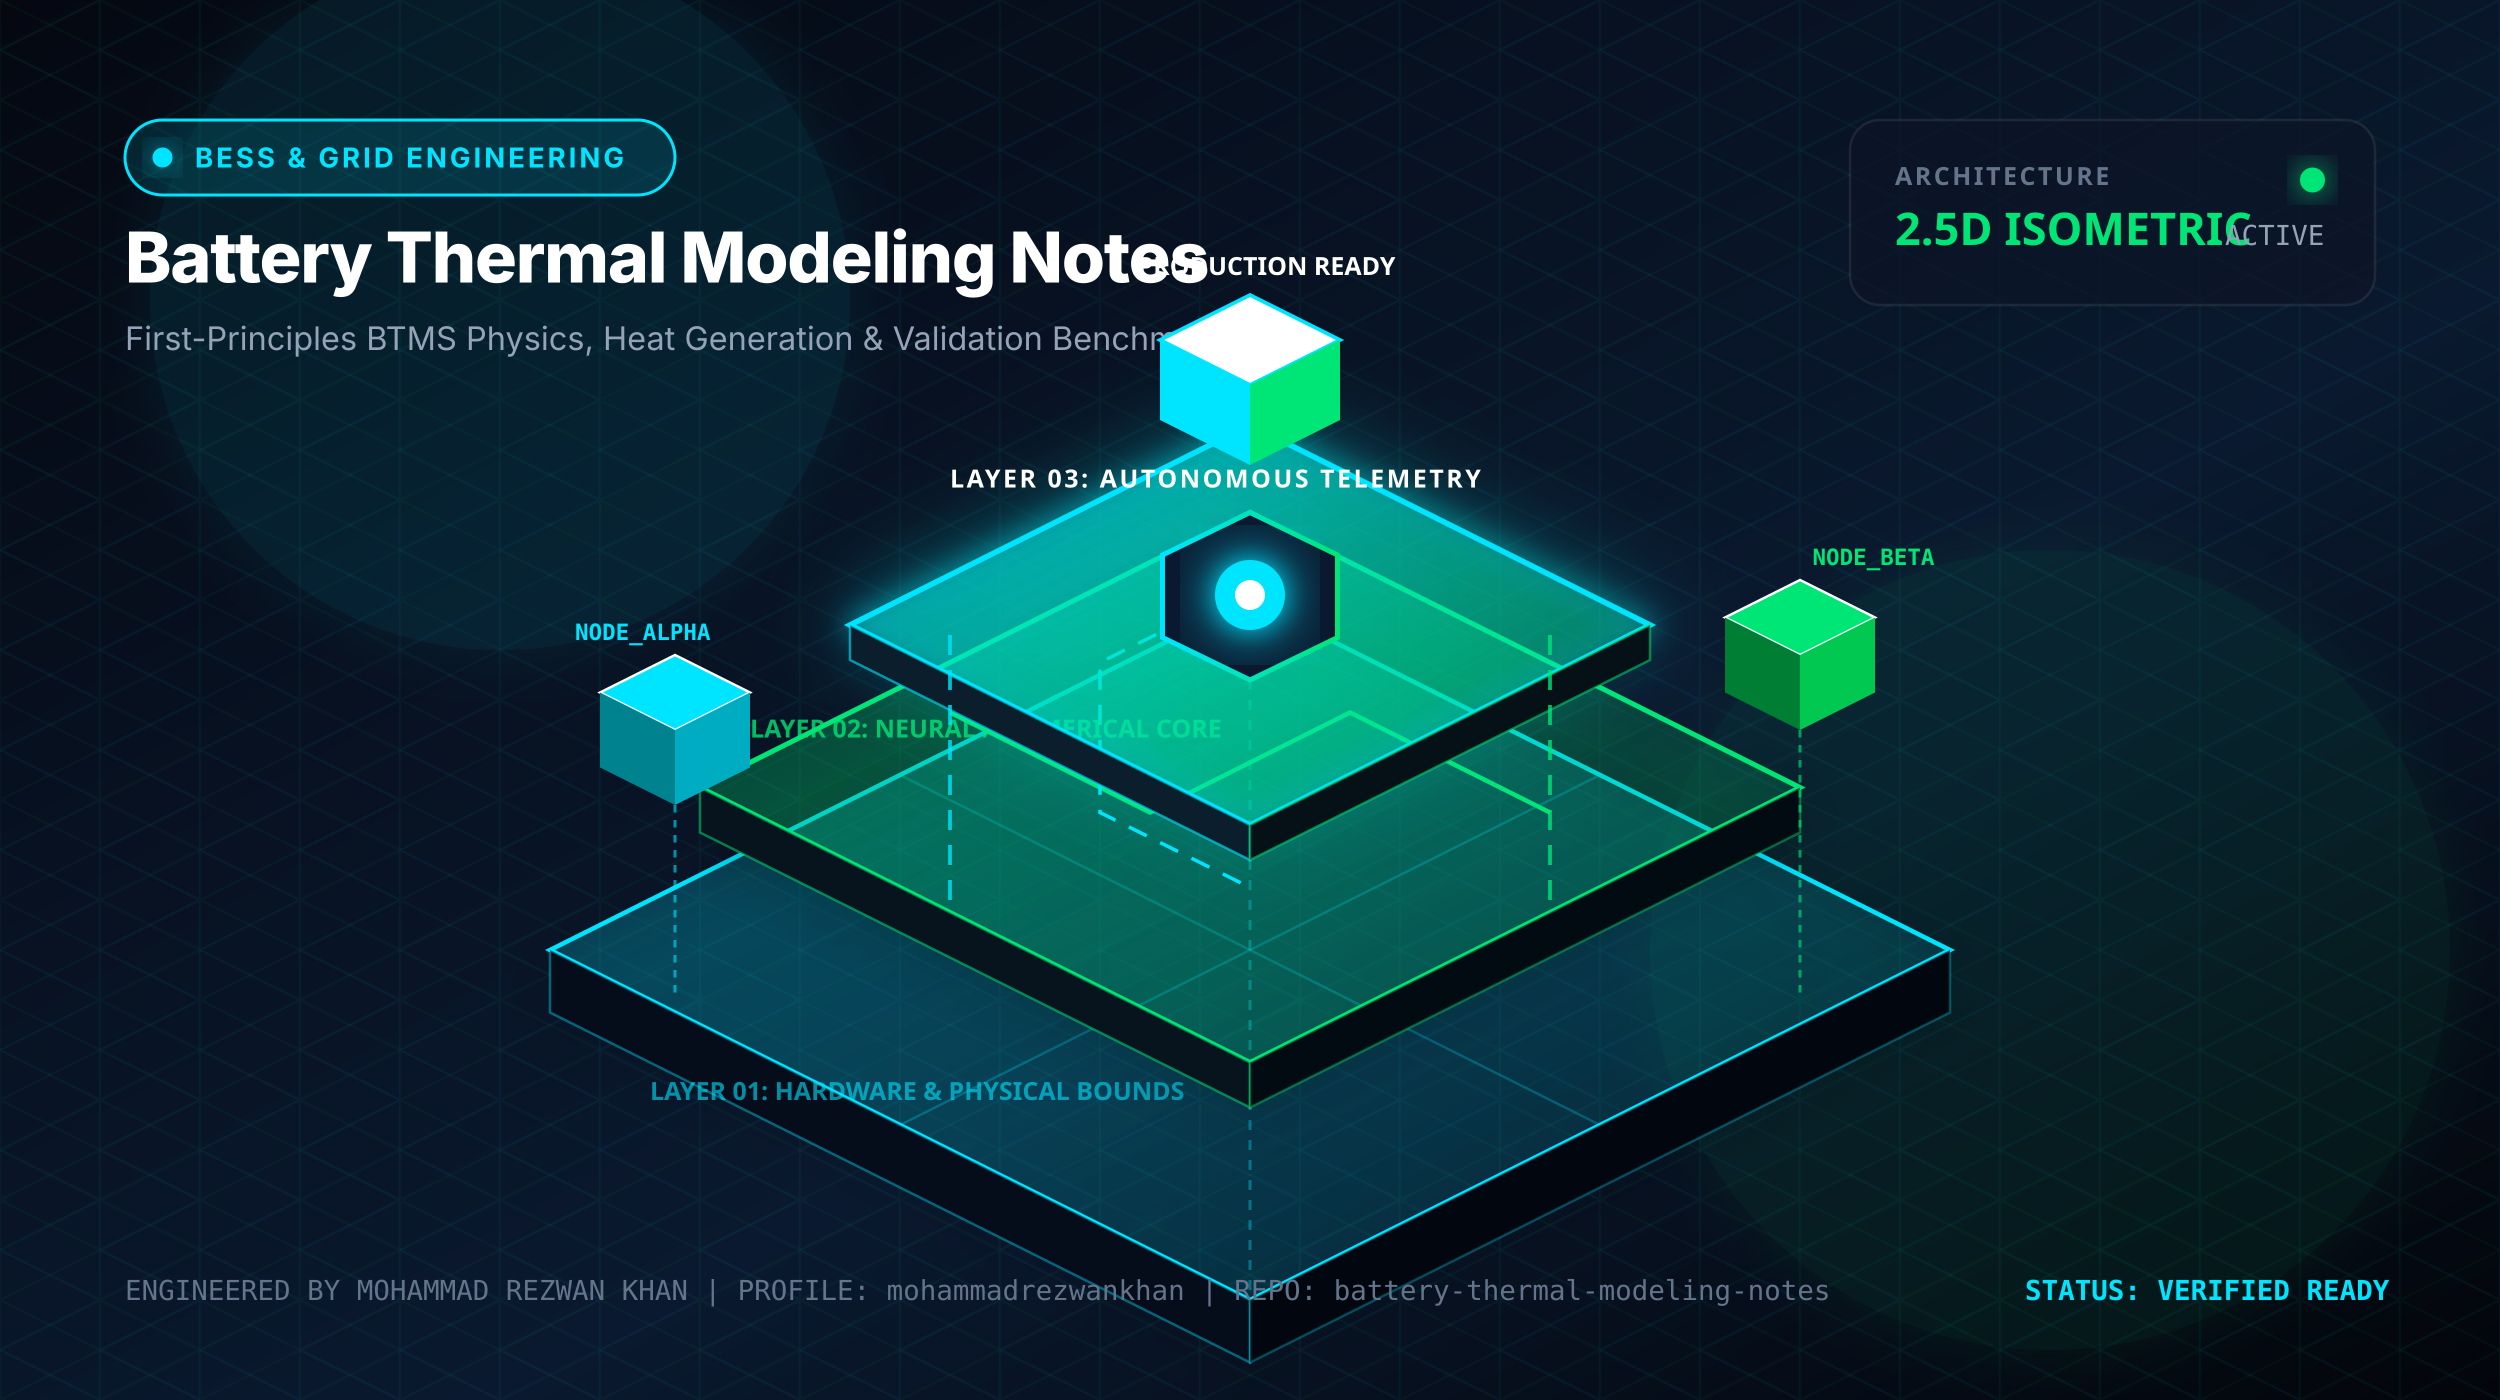
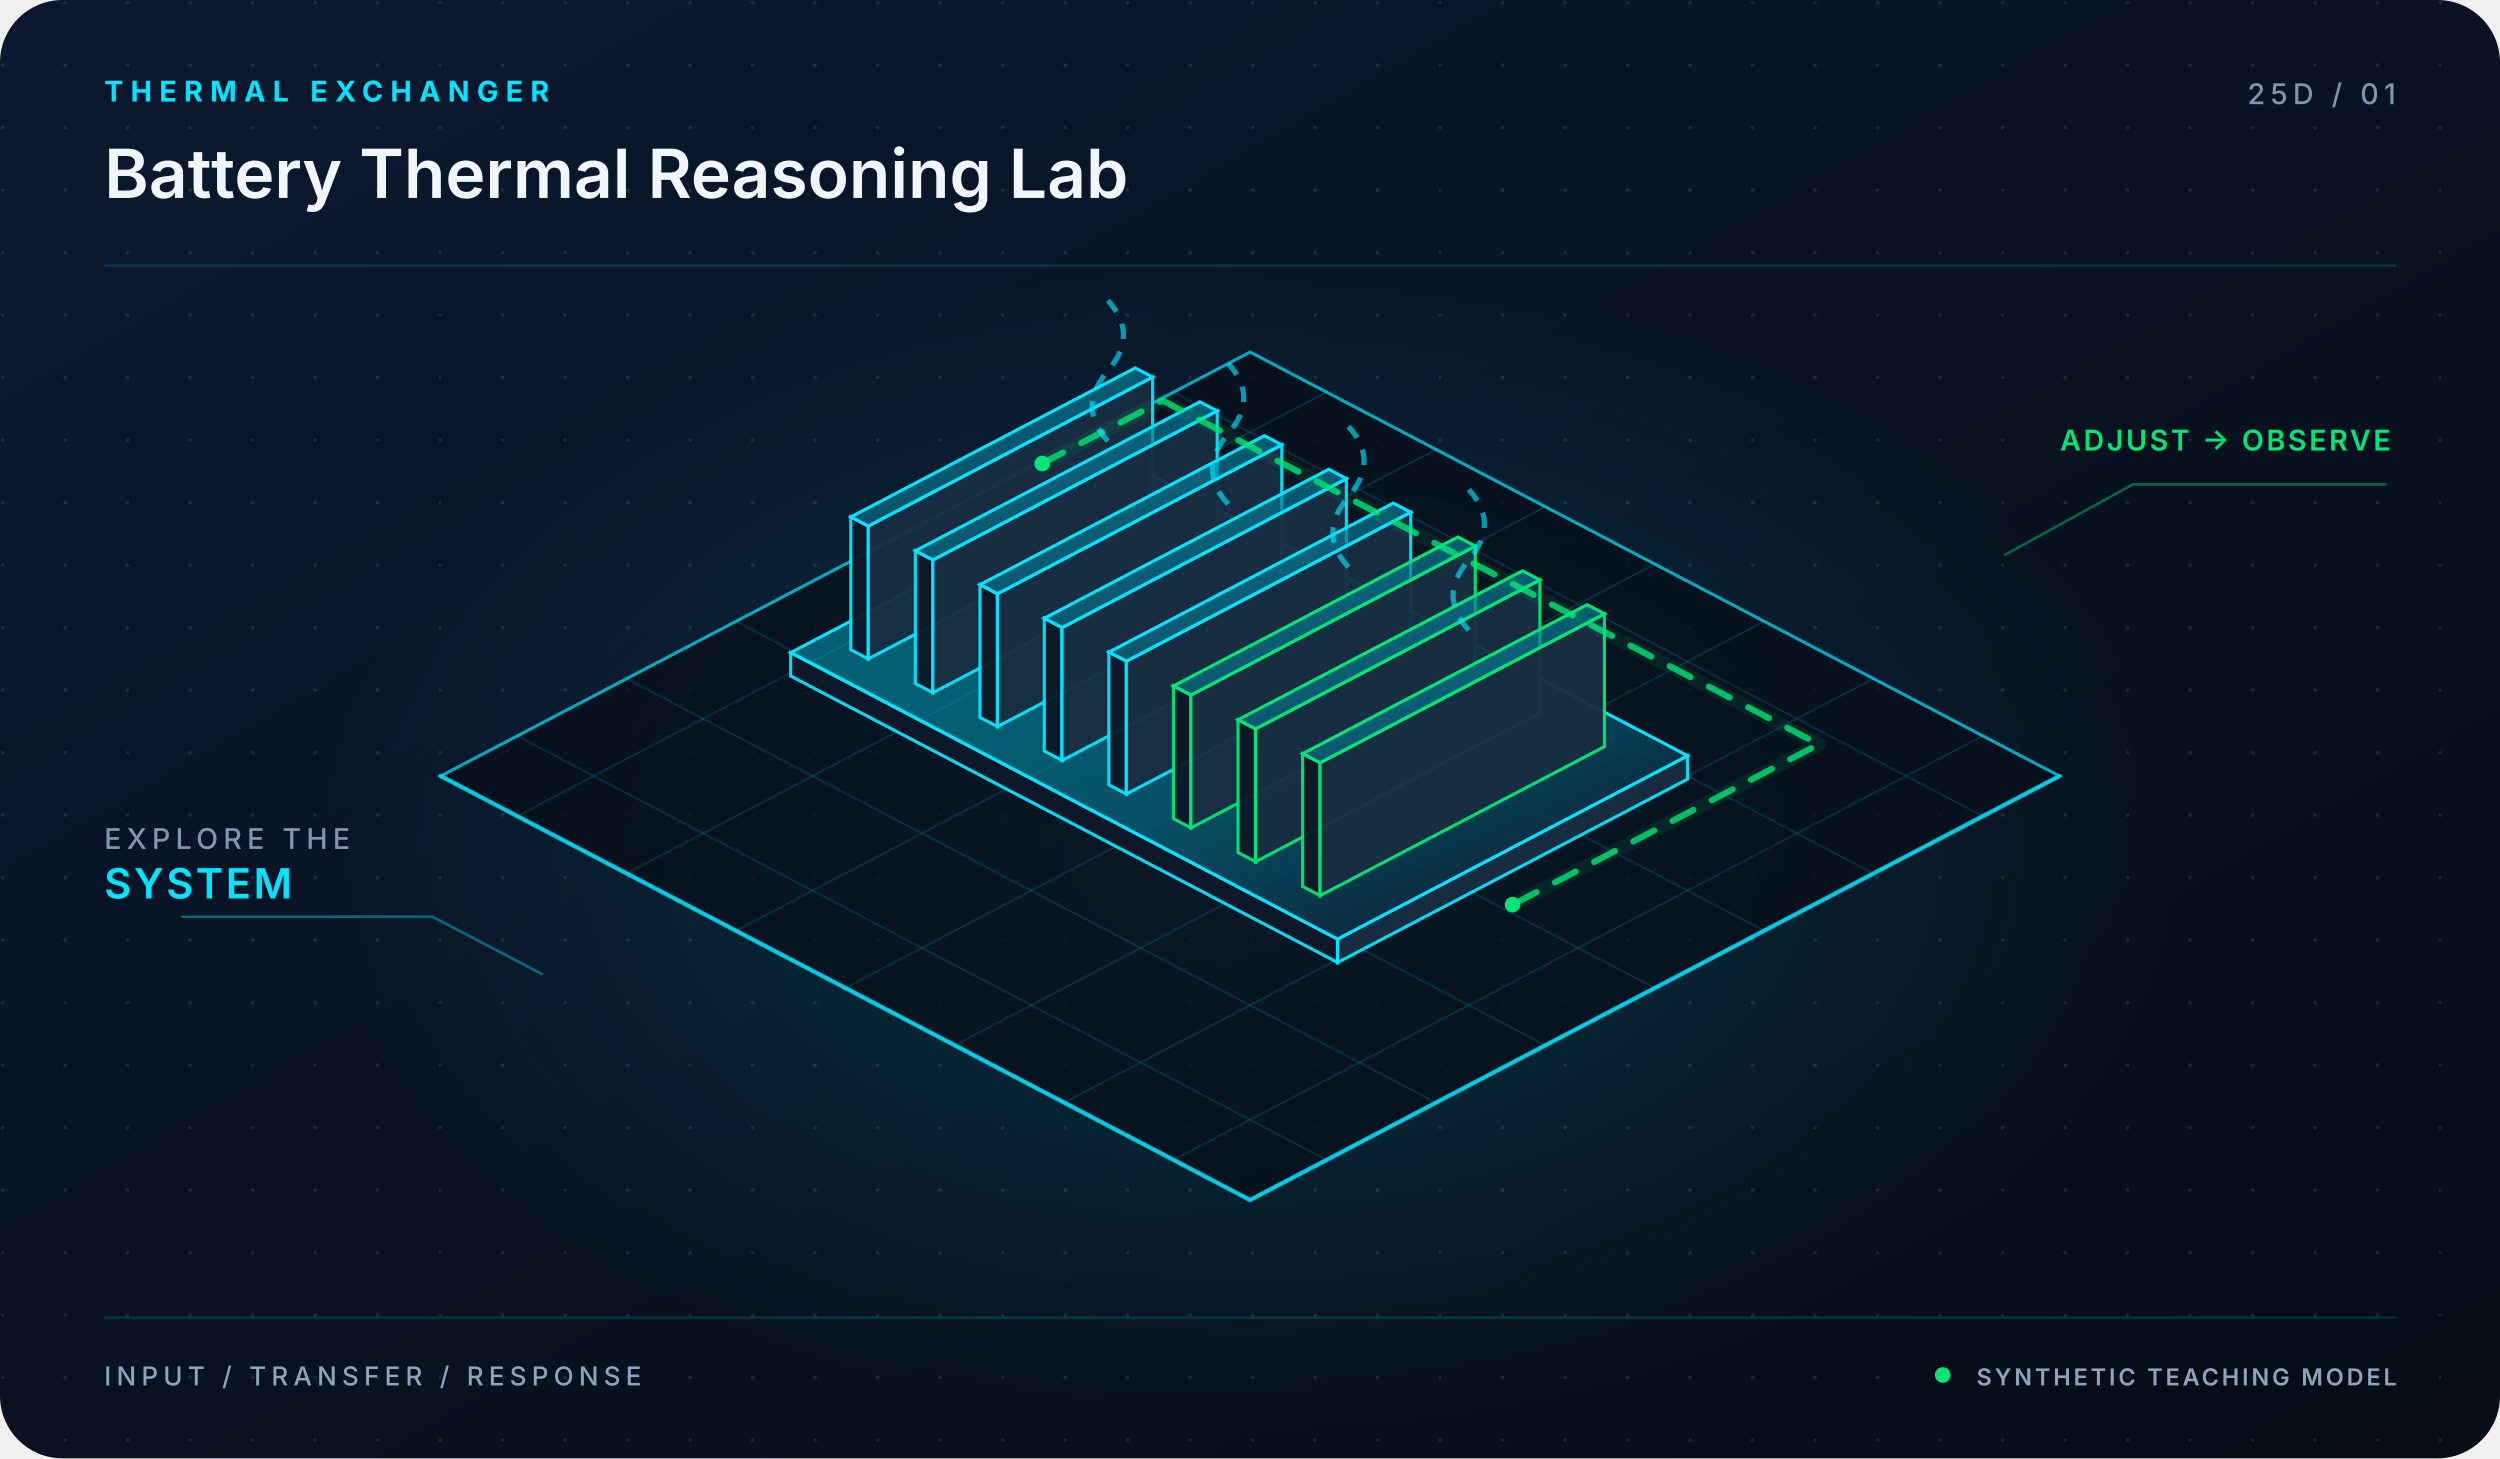
- <svg xmlns="http://www.w3.org/2000/svg" viewBox="0 0 1000 560" width="100%" height="100%">
+ <svg xmlns="http://www.w3.org/2000/svg" width="960" height="560" viewBox="0 0 960 560" role="img" aria-labelledby="h-battery-thermal-modeling-notes-title h-battery-thermal-modeling-notes-desc">
  <defs>
-     <linearGradient id="bgGrad" x1="0%" y1="0%" x2="100%" y2="100%">
-       <stop offset="0%" stop-color="#050811" />
-       <stop offset="60%" stop-color="#0A192F" />
-       <stop offset="100%" stop-color="#03050a" />
+     <linearGradient id="h-battery-thermal-modeling-notes-bg" x2="1" y2="1">
+       <stop stop-color="#0A192F" />
+       <stop offset="1" stop-color="#070C16" />
    </linearGradient>
-     <linearGradient id="primaryGrad" x1="0%" y1="0%" x2="100%" y2="0%">
-       <stop offset="0%" stop-color="#00E5FF" />
-       <stop offset="100%" stop-color="#00E676" />
+     <linearGradient id="h-battery-thermal-modeling-notes-top" x2="0.8" y2="1">
+       <stop stop-color="#00E5FF" stop-opacity=".3" />
+       <stop offset="1" stop-color="#0A192F" />
    </linearGradient>
-     <linearGradient id="tier1Grad" x1="0%" y1="0%" x2="100%" y2="100%">
-       <stop offset="0%" stop-color="#00E5FF" stop-opacity="0.25" />
-       <stop offset="100%" stop-color="#00E5FF" stop-opacity="0.05" />
-     </linearGradient>
-     <linearGradient id="tier2Grad" x1="0%" y1="0%" x2="100%" y2="100%">
-       <stop offset="0%" stop-color="#00E676" stop-opacity="0.30" />
-       <stop offset="100%" stop-color="#00E676" stop-opacity="0.08" />
-     </linearGradient>
-     <linearGradient id="tier3Grad" x1="0%" y1="0%" x2="100%" y2="100%">
-       <stop offset="0%" stop-color="#00E5FF" stop-opacity="0.45" />
-       <stop offset="100%" stop-color="#00E676" stop-opacity="0.15" />
-     </linearGradient>
-     <filter id="ambientGlow" x="-30%" y="-30%" width="160%" height="160%">
-       <feGaussianBlur stdDeviation="12" result="blur" />
-       <feComposite in="SourceGraphic" in2="blur" operator="over" />
-     </filter>
-     <filter id="intenseGlow" x="-50%" y="-50%" width="200%" height="200%">
-       <feGaussianBlur stdDeviation="6" result="blur1" />
-       <feGaussianBlur stdDeviation="18" result="blur2" />
-       <feMerge>
-         <feMergeNode in="blur2" />
-         <feMergeNode in="blur1" />
-         <feMergeNode in="SourceGraphic" />
-       </feMerge>
-     </filter>
-     <filter id="dropShadow" x="-20%" y="-20%" width="140%" height="140%">
-       <feDropShadow dx="0" dy="16" stdDeviation="14" flood-color="#000000" flood-opacity="0.75" />
-     </filter>
-     <pattern id="isoGrid" width="40" height="40" patternUnits="userSpaceOnUse">
-       <path d="M 40 0 L 0 20 L 40 40 Z" fill="none" stroke="#00E5FF" stroke-opacity="0.05" stroke-width="1" />
-       <path d="M 0 0 L 40 20 L 0 40 Z" fill="none" stroke="#00E676" stroke-opacity="0.04" stroke-width="1" />
+     <radialGradient id="h-battery-thermal-modeling-notes-halo">
+       <stop stop-color="#00E5FF" stop-opacity=".16" />
+       <stop offset="1" stop-color="#00E5FF" stop-opacity="0" />
+     </radialGradient>
+     <pattern id="h-battery-thermal-modeling-notes-dots" width="24" height="24" patternUnits="userSpaceOnUse">
+       <circle cx="1" cy="1" r=".7" fill="#BDD8EB" opacity=".12" />
    </pattern>
+     <clipPath id="h-battery-thermal-modeling-notes-clip">
+       <rect width="960" height="560" rx="24" />
+     </clipPath>
  </defs>
  <style>
-     @keyframes float1 {
-       0%, 100% { transform: translateY(0px) rotate(0deg); }
-       50% { transform: translateY(-12px) rotate(0.5deg); }
-     }
-     @keyframes float2 {
-       0%, 100% { transform: translateY(0px); }
-       50% { transform: translateY(-16px); }
-     }
-     @keyframes pulseGlow {
-       0%, 100% { opacity: 0.45; filter: drop-shadow(0 0 4px #00E5FF); }
-       50% { opacity: 0.95; filter: drop-shadow(0 0 16px #00E5FF); }
-     }
-     @keyframes streamFlow {
-       0% { stroke-dashoffset: 120; }
-       100% { stroke-dashoffset: 0; }
-     }
-     .floating-tier { animation: float1 7s ease-in-out infinite; }
-     .floating-node { animation: float2 5s ease-in-out infinite; }
-     .pulsing-circuit { animation: pulseGlow 3.5s ease-in-out infinite; }
-     .data-stream { stroke-dasharray: 8 6; animation: streamFlow 2.5s linear infinite; }
-   </style>
-   <rect width="1000" height="560" fill="url(#bgGrad)" />
-   <rect width="1000" height="560" fill="url(#isoGrid)" />
-   <circle cx="200" cy="120" r="140" fill="#00E5FF" opacity="0.08" filter="url(#ambientGlow)" />
-   <circle cx="820" cy="380" r="160" fill="#00E676" opacity="0.07" filter="url(#ambientGlow)" />
-   <g transform="translate(50, 48)">
-     <rect x="0" y="0" width="220" height="30" rx="15" fill="#00E5FF" fill-opacity="0.12" stroke="#00E5FF" stroke-width="1.2" />
-     <circle cx="15" cy="15" r="4" fill="#00E5FF" filter="url(#intenseGlow)" />
-     <text x="28" y="19" fill="#00E5FF" font-family="system-ui, -apple-system, sans-serif" font-size="11" font-weight="700" letter-spacing="1.2">BESS &amp; GRID ENGINEERING</text>
-     <text x="0" y="65" fill="#FFFFFF" font-family="system-ui, -apple-system, sans-serif" font-size="28" font-weight="800" letter-spacing="-0.5">Battery Thermal Modeling Notes</text>
-     <text x="0" y="92" fill="#94A3B8" font-family="system-ui, -apple-system, sans-serif" font-size="13" font-weight="400">First-Principles BTMS Physics, Heat Generation &amp; Validation Benchmarks</text>
-   </g>
-   <g transform="translate(740, 48)">
-     <rect x="0" y="0" width="210" height="74" rx="12" fill="#0D1527" fill-opacity="0.75" stroke="rgba(255,255,255,0.08)" stroke-width="1" />
-     <text x="18" y="26" fill="#64748B" font-family="system-ui, sans-serif" font-size="10" font-weight="600" letter-spacing="1">ARCHITECTURE</text>
-     <text x="18" y="50" fill="#00E676" font-family="system-ui, sans-serif" font-size="18" font-weight="700">2.5D ISOMETRIC</text>
-     <circle cx="185" cy="24" r="5" fill="#00E676" filter="url(#intenseGlow)" />
-     <text x="150" y="50" fill="#94A3B8" font-family="monospace" font-size="11">ACTIVE</text>
-   </g>
-   <g transform="translate(500, 340)">
-     <g class="floating-tier" style="animation-delay: 0s;">
-       <polygon points="0,-100 280,40 0,180 -280,40" fill="url(#tier1Grad)" stroke="#00E5FF" stroke-width="1.8" filter="url(#dropShadow)" />
-       <polygon points="-280,40 0,180 0,205 -280,65" fill="#050C1A" stroke="#00E5FF" stroke-opacity="0.4" stroke-width="1" />
-       <polygon points="0,180 280,40 280,65 0,205" fill="#02060E" stroke="#00E5FF" stroke-opacity="0.3" stroke-width="1" />
-       <line x1="-140" y1="-30" x2="140" y2="110" stroke="#00E5FF" stroke-opacity="0.25" stroke-width="1" />
-       <line x1="140" y1="-30" x2="-140" y2="110" stroke="#00E5FF" stroke-opacity="0.25" stroke-width="1" />
-       <line x1="0" y1="-100" x2="0" y2="180" stroke="#00E5FF" stroke-opacity="0.35" stroke-width="1.2" stroke-dasharray="4 4" />
-       <text x="-240" y="100" fill="#00E5FF" opacity="0.6" font-family="system-ui, sans-serif" font-size="10" font-weight="700">LAYER 01: HARDWARE &amp; PHYSICAL BOUNDS</text>
+       text{font-family:ui-sans-serif,system-ui,-apple-system,BlinkMacSystemFont,'Segoe UI',sans-serif}
+       .flow{animation:h-battery-thermal-modeling-notes-flow 2.4s linear infinite}
+       .float{animation:h-battery-thermal-modeling-notes-float 5s ease-in-out infinite}
+       .signal{animation:h-battery-thermal-modeling-notes-signal 2.6s ease-in-out infinite}
+       @keyframes h-battery-thermal-modeling-notes-flow{to{stroke-dashoffset:-34}}
+       @keyframes h-battery-thermal-modeling-notes-float{50%{transform:translateY(-6px)}}
+       @keyframes h-battery-thermal-modeling-notes-signal{50%{opacity:.35}}
+       @media(prefers-reduced-motion:reduce){.flow,.float,.signal{animation:none!important}}
+     </style>
+   <g clip-path="url(#h-battery-thermal-modeling-notes-clip)">
+     <rect width="960" height="560" rx="24" fill="url(#h-battery-thermal-modeling-notes-bg)" />
+     <rect width="960" height="560" fill="url(#h-battery-thermal-modeling-notes-dots)" />
+     <ellipse cx="480" cy="326" rx="360" ry="225" fill="url(#h-battery-thermal-modeling-notes-halo)" />
+     <path d="M40 102H920" stroke="#00E5FF" stroke-opacity=".16" />
+     <text x="40" y="39" fill="#00E5FF" font-size="11" font-weight="700" letter-spacing="2.8">THERMAL EXCHANGER</text>
+     <text x="40" y="76" fill="#F1F6FB" font-size="26" font-weight="600">Battery Thermal Reasoning Lab</text>
+     <text x="920" y="40" fill="#8195AD" font-size="11" font-weight="500" text-anchor="end" letter-spacing="2">25D / 01</text>
+     <polygon points="480.0,135.2 790.8,298.0 480.0,460.8 169.2,298.0" fill="#070D18" stroke="#00E5FF" stroke-width="1.2" opacity="0.7" />
+     <polyline points="509.4,150.6 198.6,313.4" fill="none" stroke="#00E5FF" stroke-width="0.7" opacity="0.14" stroke-linecap="round" stroke-linejoin="round" />
+     <polyline points="450.6,150.6 761.4,313.4" fill="none" stroke="#00E5FF" stroke-width="0.7" opacity="0.14" stroke-linecap="round" stroke-linejoin="round" />
+     <polyline points="551.4,172.6 240.6,335.4" fill="none" stroke="#00E5FF" stroke-width="0.7" opacity="0.14" stroke-linecap="round" stroke-linejoin="round" />
+     <polyline points="408.6,172.6 719.4,335.4" fill="none" stroke="#00E5FF" stroke-width="0.7" opacity="0.14" stroke-linecap="round" stroke-linejoin="round" />
+     <polyline points="593.4,194.6 282.6,357.4" fill="none" stroke="#00E5FF" stroke-width="0.7" opacity="0.14" stroke-linecap="round" stroke-linejoin="round" />
+     <polyline points="366.6,194.6 677.4,357.4" fill="none" stroke="#00E5FF" stroke-width="0.7" opacity="0.14" stroke-linecap="round" stroke-linejoin="round" />
+     <polyline points="635.4,216.6 324.6,379.4" fill="none" stroke="#00E5FF" stroke-width="0.7" opacity="0.14" stroke-linecap="round" stroke-linejoin="round" />
+     <polyline points="324.6,216.6 635.4,379.4" fill="none" stroke="#00E5FF" stroke-width="0.7" opacity="0.14" stroke-linecap="round" stroke-linejoin="round" />
+     <polyline points="677.4,238.6 366.6,401.4" fill="none" stroke="#00E5FF" stroke-width="0.7" opacity="0.14" stroke-linecap="round" stroke-linejoin="round" />
+     <polyline points="282.6,238.6 593.4,401.4" fill="none" stroke="#00E5FF" stroke-width="0.7" opacity="0.14" stroke-linecap="round" stroke-linejoin="round" />
+     <polyline points="719.4,260.6 408.6,423.4" fill="none" stroke="#00E5FF" stroke-width="0.7" opacity="0.14" stroke-linecap="round" stroke-linejoin="round" />
+     <polyline points="240.6,260.6 551.4,423.4" fill="none" stroke="#00E5FF" stroke-width="0.7" opacity="0.14" stroke-linecap="round" stroke-linejoin="round" />
+     <polyline points="761.4,282.6 450.6,445.4" fill="none" stroke="#00E5FF" stroke-width="0.7" opacity="0.14" stroke-linecap="round" stroke-linejoin="round" />
+     <polyline points="198.6,282.6 509.4,445.4" fill="none" stroke="#00E5FF" stroke-width="0.7" opacity="0.14" stroke-linecap="round" stroke-linejoin="round" />
+     <polyline points="169.2,298.0 480.0,460.8 790.8,298.0" fill="none" stroke="#00E5FF" stroke-width="1.8" opacity="0.6" stroke-linecap="round" stroke-linejoin="round" />
+     <g class="float">
+       <polygon points="303.6,259.6 513.6,369.6 513.6,360.6 303.6,250.6" fill="#0D1828" stroke="#00E5FF" stroke-width="1.2" opacity="0.95" />
+       <polygon points="648.0,299.2 513.6,369.6 513.6,360.6 648.0,290.2" fill="#182D41" stroke="#00E5FF" stroke-width="1.2" opacity="0.95" />
+       <polygon points="438.0,180.2 648.0,290.2 513.6,360.6 303.6,250.6" fill="url(#h-battery-thermal-modeling-notes-top)" stroke="#00E5FF" stroke-width="1.2" opacity="1" />
+       <polygon points="326.7,249.5 333.4,253.0 333.4,202.0 326.7,198.5" fill="#0D1828" stroke="#00E5FF" stroke-width="1.2" opacity="0.95" />
+       <polygon points="442.6,195.8 333.4,253.0 333.4,202.0 442.6,144.8" fill="#182D41" stroke="#00E5FF" stroke-width="1.2" opacity="0.95" />
+       <polygon points="435.9,141.3 442.6,144.8 333.4,202.0 326.7,198.5" fill="url(#h-battery-thermal-modeling-notes-top)" stroke="#00E5FF" stroke-width="1.2" opacity="1" />
+       <polygon points="351.5,262.5 358.2,266.0 358.2,215.0 351.5,211.5" fill="#0D1828" stroke="#00E5FF" stroke-width="1.2" opacity="0.95" />
+       <polygon points="467.4,208.8 358.2,266.0 358.2,215.0 467.4,157.8" fill="#182D41" stroke="#00E5FF" stroke-width="1.2" opacity="0.95" />
+       <polygon points="460.7,154.3 467.4,157.8 358.2,215.0 351.5,211.5" fill="url(#h-battery-thermal-modeling-notes-top)" stroke="#00E5FF" stroke-width="1.2" opacity="1" />
+       <polygon points="376.3,275.5 383.0,279.0 383.0,228.0 376.3,224.5" fill="#0D1828" stroke="#00E5FF" stroke-width="1.2" opacity="0.95" />
+       <polygon points="492.2,221.8 383.0,279.0 383.0,228.0 492.2,170.8" fill="#182D41" stroke="#00E5FF" stroke-width="1.2" opacity="0.95" />
+       <polygon points="485.5,167.3 492.2,170.8 383.0,228.0 376.3,224.5" fill="url(#h-battery-thermal-modeling-notes-top)" stroke="#00E5FF" stroke-width="1.2" opacity="1" />
+       <polygon points="401.0,288.4 407.8,292.0 407.8,241.0 401.0,237.4" fill="#0D1828" stroke="#00E5FF" stroke-width="1.2" opacity="0.95" />
+       <polygon points="517.0,234.8 407.8,292.0 407.8,241.0 517.0,183.8" fill="#182D41" stroke="#00E5FF" stroke-width="1.2" opacity="0.95" />
+       <polygon points="510.2,180.2 517.0,183.8 407.8,241.0 401.0,237.4" fill="url(#h-battery-thermal-modeling-notes-top)" stroke="#00E5FF" stroke-width="1.2" opacity="1" />
+       <polygon points="425.8,301.4 432.5,304.9 432.5,253.9 425.8,250.4" fill="#0D1828" stroke="#00E5FF" stroke-width="1.2" opacity="0.95" />
+       <polygon points="541.7,247.7 432.5,304.9 432.5,253.9 541.7,196.7" fill="#182D41" stroke="#00E5FF" stroke-width="1.2" opacity="0.95" />
+       <polygon points="535.0,193.2 541.7,196.7 432.5,253.9 425.8,250.4" fill="url(#h-battery-thermal-modeling-notes-top)" stroke="#00E5FF" stroke-width="1.2" opacity="1" />
+       <polygon points="450.6,314.4 457.3,317.9 457.3,266.9 450.6,263.4" fill="#0D1828" stroke="#00E676" stroke-width="1.2" opacity="0.95" />
+       <polygon points="566.5,260.7 457.3,317.9 457.3,266.9 566.5,209.7" fill="#182D41" stroke="#00E676" stroke-width="1.2" opacity="0.95" />
+       <polygon points="559.8,206.2 566.5,209.7 457.3,266.9 450.6,263.4" fill="url(#h-battery-thermal-modeling-notes-top)" stroke="#00E676" stroke-width="1.2" opacity="1" />
+       <polygon points="475.4,327.4 482.1,330.9 482.1,279.9 475.4,276.4" fill="#0D1828" stroke="#00E676" stroke-width="1.2" opacity="0.95" />
+       <polygon points="591.3,273.7 482.1,330.9 482.1,279.9 591.3,222.7" fill="#182D41" stroke="#00E676" stroke-width="1.2" opacity="0.95" />
+       <polygon points="584.6,219.2 591.3,222.7 482.1,279.9 475.4,276.4" fill="url(#h-battery-thermal-modeling-notes-top)" stroke="#00E676" stroke-width="1.2" opacity="1" />
+       <polygon points="500.2,340.4 506.9,343.9 506.9,292.9 500.2,289.4" fill="#0D1828" stroke="#00E676" stroke-width="1.2" opacity="0.95" />
+       <polygon points="616.1,286.7 506.9,343.9 506.9,292.9 616.1,235.7" fill="#182D41" stroke="#00E676" stroke-width="1.2" opacity="0.95" />
+       <polygon points="609.4,232.2 616.1,235.7 506.9,292.9 500.2,289.4" fill="url(#h-battery-thermal-modeling-notes-top)" stroke="#00E676" stroke-width="1.2" opacity="1" />
+       <polyline points="400.2,178.0 446.4,153.8 698.4,285.8 580.8,347.4" fill="none" stroke="#00E676" stroke-width="5.4" opacity="0.08" stroke-linecap="round" stroke-linejoin="round" />
+       <polyline points="400.2,178.0 446.4,153.8 698.4,285.8 580.8,347.4" fill="none" stroke="#00E676" stroke-width="2.4" opacity="0.8" stroke-linecap="round" stroke-linejoin="round" class="flow" stroke-dasharray="9 8" />
+       <circle cx="400.2" cy="178.0" r="3" fill="#00E676" />
+       <circle cx="580.8" cy="347.4" r="3" fill="#00E676" />
+       <path d="M425.4 169.4q-12-13 0-27t0-27" fill="none" stroke="#00E5FF" stroke-width="2" stroke-dasharray="6 5" opacity=".65" class="flow" />
+       <path d="M471.6 193.6q-12-13 0-27t0-27" fill="none" stroke="#00E5FF" stroke-width="2" stroke-dasharray="6 5" opacity=".65" class="flow" />
+       <path d="M517.8 217.8q-12-13 0-27t0-27" fill="none" stroke="#00E5FF" stroke-width="2" stroke-dasharray="6 5" opacity=".65" class="flow" />
+       <path d="M564.0 242.0q-12-13 0-27t0-27" fill="none" stroke="#00E5FF" stroke-width="2" stroke-dasharray="6 5" opacity=".65" class="flow" />
    </g>
-     <g class="floating-tier" style="animation-delay: -1.8s; transform: translateY(-55px);">
-       <polygon points="0,-80 220,30 0,140 -220,30" fill="url(#tier2Grad)" stroke="#00E676" stroke-width="2" filter="url(#dropShadow)" />
-       <polygon points="-220,30 0,140 0,158 -220,48" fill="#07141E" stroke="#00E676" stroke-opacity="0.5" stroke-width="1" />
-       <polygon points="0,140 220,30 220,48 0,158" fill="#030B12" stroke="#00E676" stroke-opacity="0.4" stroke-width="1" />
-       <polyline points="-120,0 -40,40 40,0 120,40" fill="none" stroke="#00E676" stroke-width="1.8" class="pulsing-circuit" />
-       <polyline points="0,-50 -60,-20 -60,40 0,70" fill="none" stroke="#00E5FF" stroke-width="1.4" class="data-stream" />
-       <text x="-200" y="10" fill="#00E676" opacity="0.8" font-family="system-ui, sans-serif" font-size="10" font-weight="700">LAYER 02: NEURAL / NUMERICAL CORE</text>
-     </g>
-     <g class="floating-tier" style="animation-delay: -3.6s; transform: translateY(-110px);">
-       <polygon points="0,-60 160,20 0,100 -160,20" fill="url(#tier3Grad)" stroke="#00E5FF" stroke-width="2.2" filter="url(#intenseGlow)" />
-       <polygon points="-160,20 0,100 0,114 -160,34" fill="#0A1E2B" stroke="#00E5FF" stroke-opacity="0.6" stroke-width="1" />
-       <polygon points="0,100 160,20 160,34 0,114" fill="#051017" stroke="#00E676" stroke-opacity="0.5" stroke-width="1" />
-       <polygon points="0,-25 35,-8 35,25 0,42 -35,25 -35,-8" fill="#0A192F" stroke="url(#primaryGrad)" stroke-width="2" />
-       <circle cx="0" cy="8" r="14" fill="#00E5FF" filter="url(#intenseGlow)" class="pulsing-circuit" />
-       <circle cx="0" cy="8" r="6" fill="#FFFFFF" />
-       <text x="-120" y="-35" fill="#FFFFFF" font-family="system-ui, sans-serif" font-size="10" font-weight="800" letter-spacing="1">LAYER 03: AUTONOMOUS TELEMETRY</text>
-     </g>
-     <g class="floating-node" style="animation-delay: -0.5s; transform: translate(-230px, -60px);">
-       <polygon points="0,-18 30,-3 0,12 -30,-3" fill="#00E5FF" stroke="#FFFFFF" stroke-width="1" />
-       <polygon points="-30,-3 0,12 0,42 -30,27" fill="#00838F" />
-       <polygon points="0,12 30,-3 30,27 0,42" fill="#00ACC1" />
-       <line x1="0" y1="42" x2="0" y2="120" stroke="#00E5FF" stroke-width="1.2" stroke-dasharray="3 3" opacity="0.6" />
-       <text x="-40" y="-24" fill="#00E5FF" font-family="monospace" font-size="9" font-weight="700">NODE_ALPHA</text>
-     </g>
-     <g class="floating-node" style="animation-delay: -2.3s; transform: translate(220px, -90px);">
-       <polygon points="0,-18 30,-3 0,12 -30,-3" fill="#00E676" stroke="#FFFFFF" stroke-width="1" />
-       <polygon points="-30,-3 0,12 0,42 -30,27" fill="#007E33" />
-       <polygon points="0,12 30,-3 30,27 0,42" fill="#00C851" />
-       <line x1="0" y1="42" x2="0" y2="150" stroke="#00E676" stroke-width="1.2" stroke-dasharray="3 3" opacity="0.6" />
-       <text x="5" y="-24" fill="#00E676" font-family="monospace" font-size="9" font-weight="700">NODE_BETA</text>
-     </g>
-     <g class="floating-node" style="animation-delay: -3.8s; transform: translate(0px, -200px);">
-       <polygon points="0,-22 36,-4 0,14 -36,-4" fill="#FFFFFF" stroke="#00E5FF" stroke-width="1.5" />
-       <polygon points="-36,-4 0,14 0,46 -36,28" fill="#00E5FF" />
-       <polygon points="0,14 36,-4 36,28 0,46" fill="#00E676" />
-       <line x1="0" y1="46" x2="0" y2="90" stroke="url(#primaryGrad)" stroke-width="2" class="pulsing-circuit" />
-       <text x="-45" y="-30" fill="#FFFFFF" font-family="system-ui, sans-serif" font-size="10" font-weight="800">PRODUCTION READY</text>
-     </g>
-     <line x1="-120" y1="20" x2="-120" y2="-90" stroke="#00E5FF" stroke-width="1.5" class="data-stream" opacity="0.8" />
-     <line x1="120" y1="20" x2="120" y2="-90" stroke="#00E676" stroke-width="1.5" class="data-stream" opacity="0.8" />
-   </g>
-   <g transform="translate(50, 520)">
-     <text x="0" y="0" fill="#64748B" font-family="monospace" font-size="11">ENGINEERED BY MOHAMMAD REZWAN KHAN | PROFILE: mohammadrezwankhan | REPO: battery-thermal-modeling-notes</text>
-     <text x="760" y="0" fill="#00E5FF" font-family="monospace" font-size="11" font-weight="700">STATUS: VERIFIED READY</text>
+     <polyline points="70.0,352.0 166.0,352.0 208.0,374.0" fill="none" stroke="#00E5FF" stroke-width="1" opacity="0.4" stroke-linecap="round" stroke-linejoin="round" />
+     <text x="40" y="326" fill="#8195AD" font-size="11" font-weight="500" letter-spacing="2">EXPLORE THE</text>
+     <text x="40" y="345" fill="#00E5FF" font-size="16" font-weight="600" letter-spacing="1">SYSTEM</text>
+     <polyline points="770.0,213.0 819.0,186.0 916.0,186.0" fill="none" stroke="#00E676" stroke-width="1" opacity="0.4" stroke-linecap="round" stroke-linejoin="round" />
+     <text x="918" y="173" fill="#00E676" font-size="11" font-weight="600" text-anchor="end" letter-spacing="1">ADJUST → OBSERVE</text>
+     <path d="M40 506H920" stroke="#00E5FF" stroke-opacity=".15" />
+     <text x="40" y="532" fill="#8EA4BD" font-size="10" font-weight="500" letter-spacing="2">INPUT / TRANSFER / RESPONSE</text>
+     <circle cx="746.0" cy="528.0" r="3" fill="#00E676" class="signal" />
+     <text x="759" y="532" fill="#8EA4BD" font-size="9" font-weight="600" letter-spacing="1.1">SYNTHETIC TEACHING MODEL</text>
  </g>
</svg>
